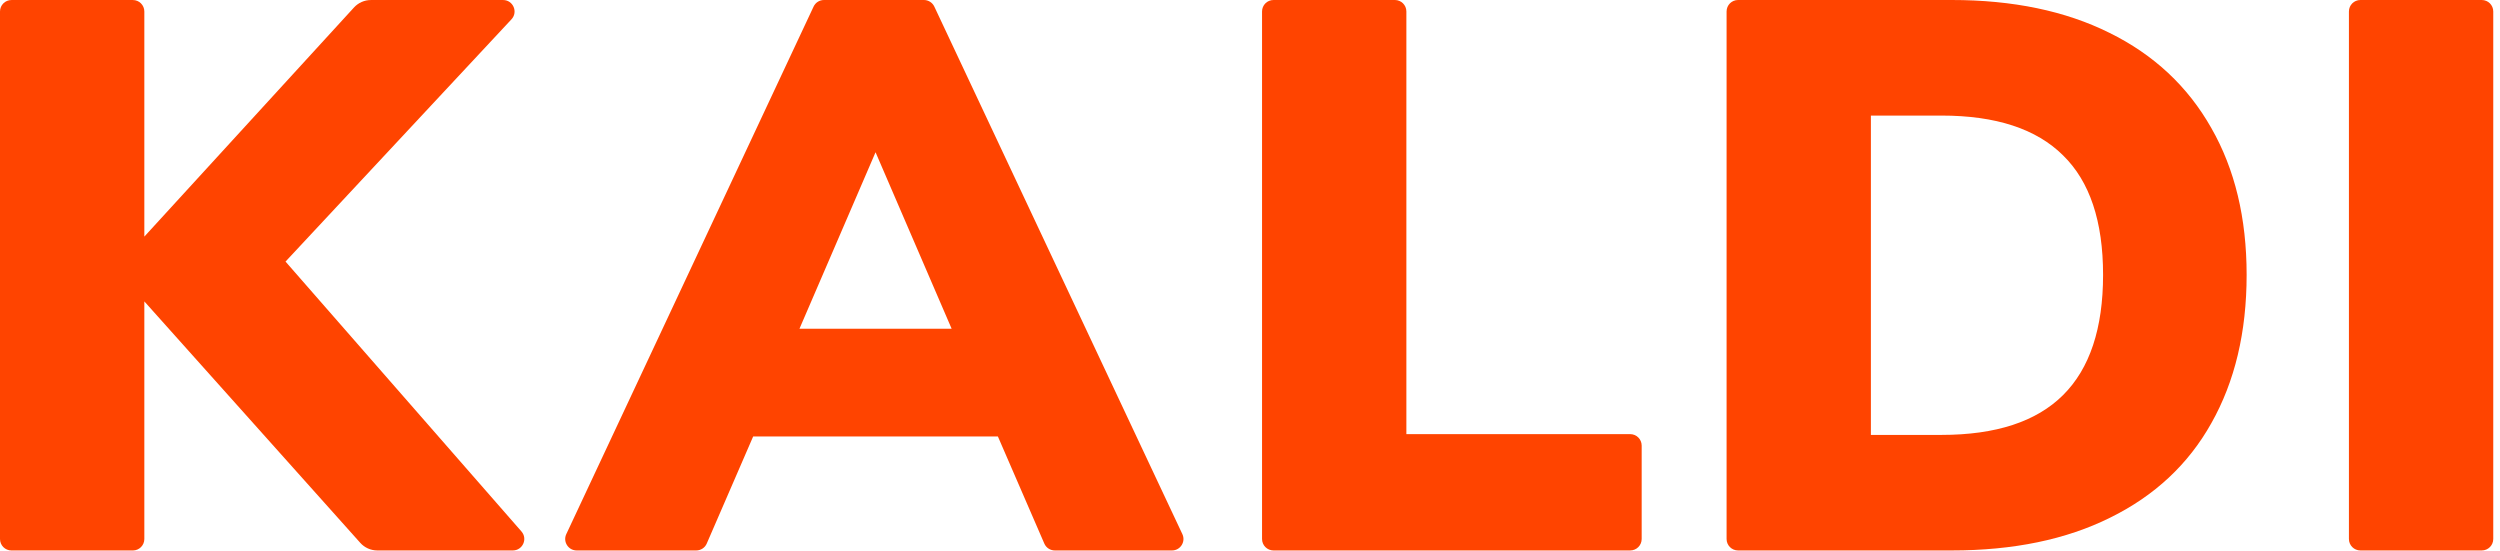
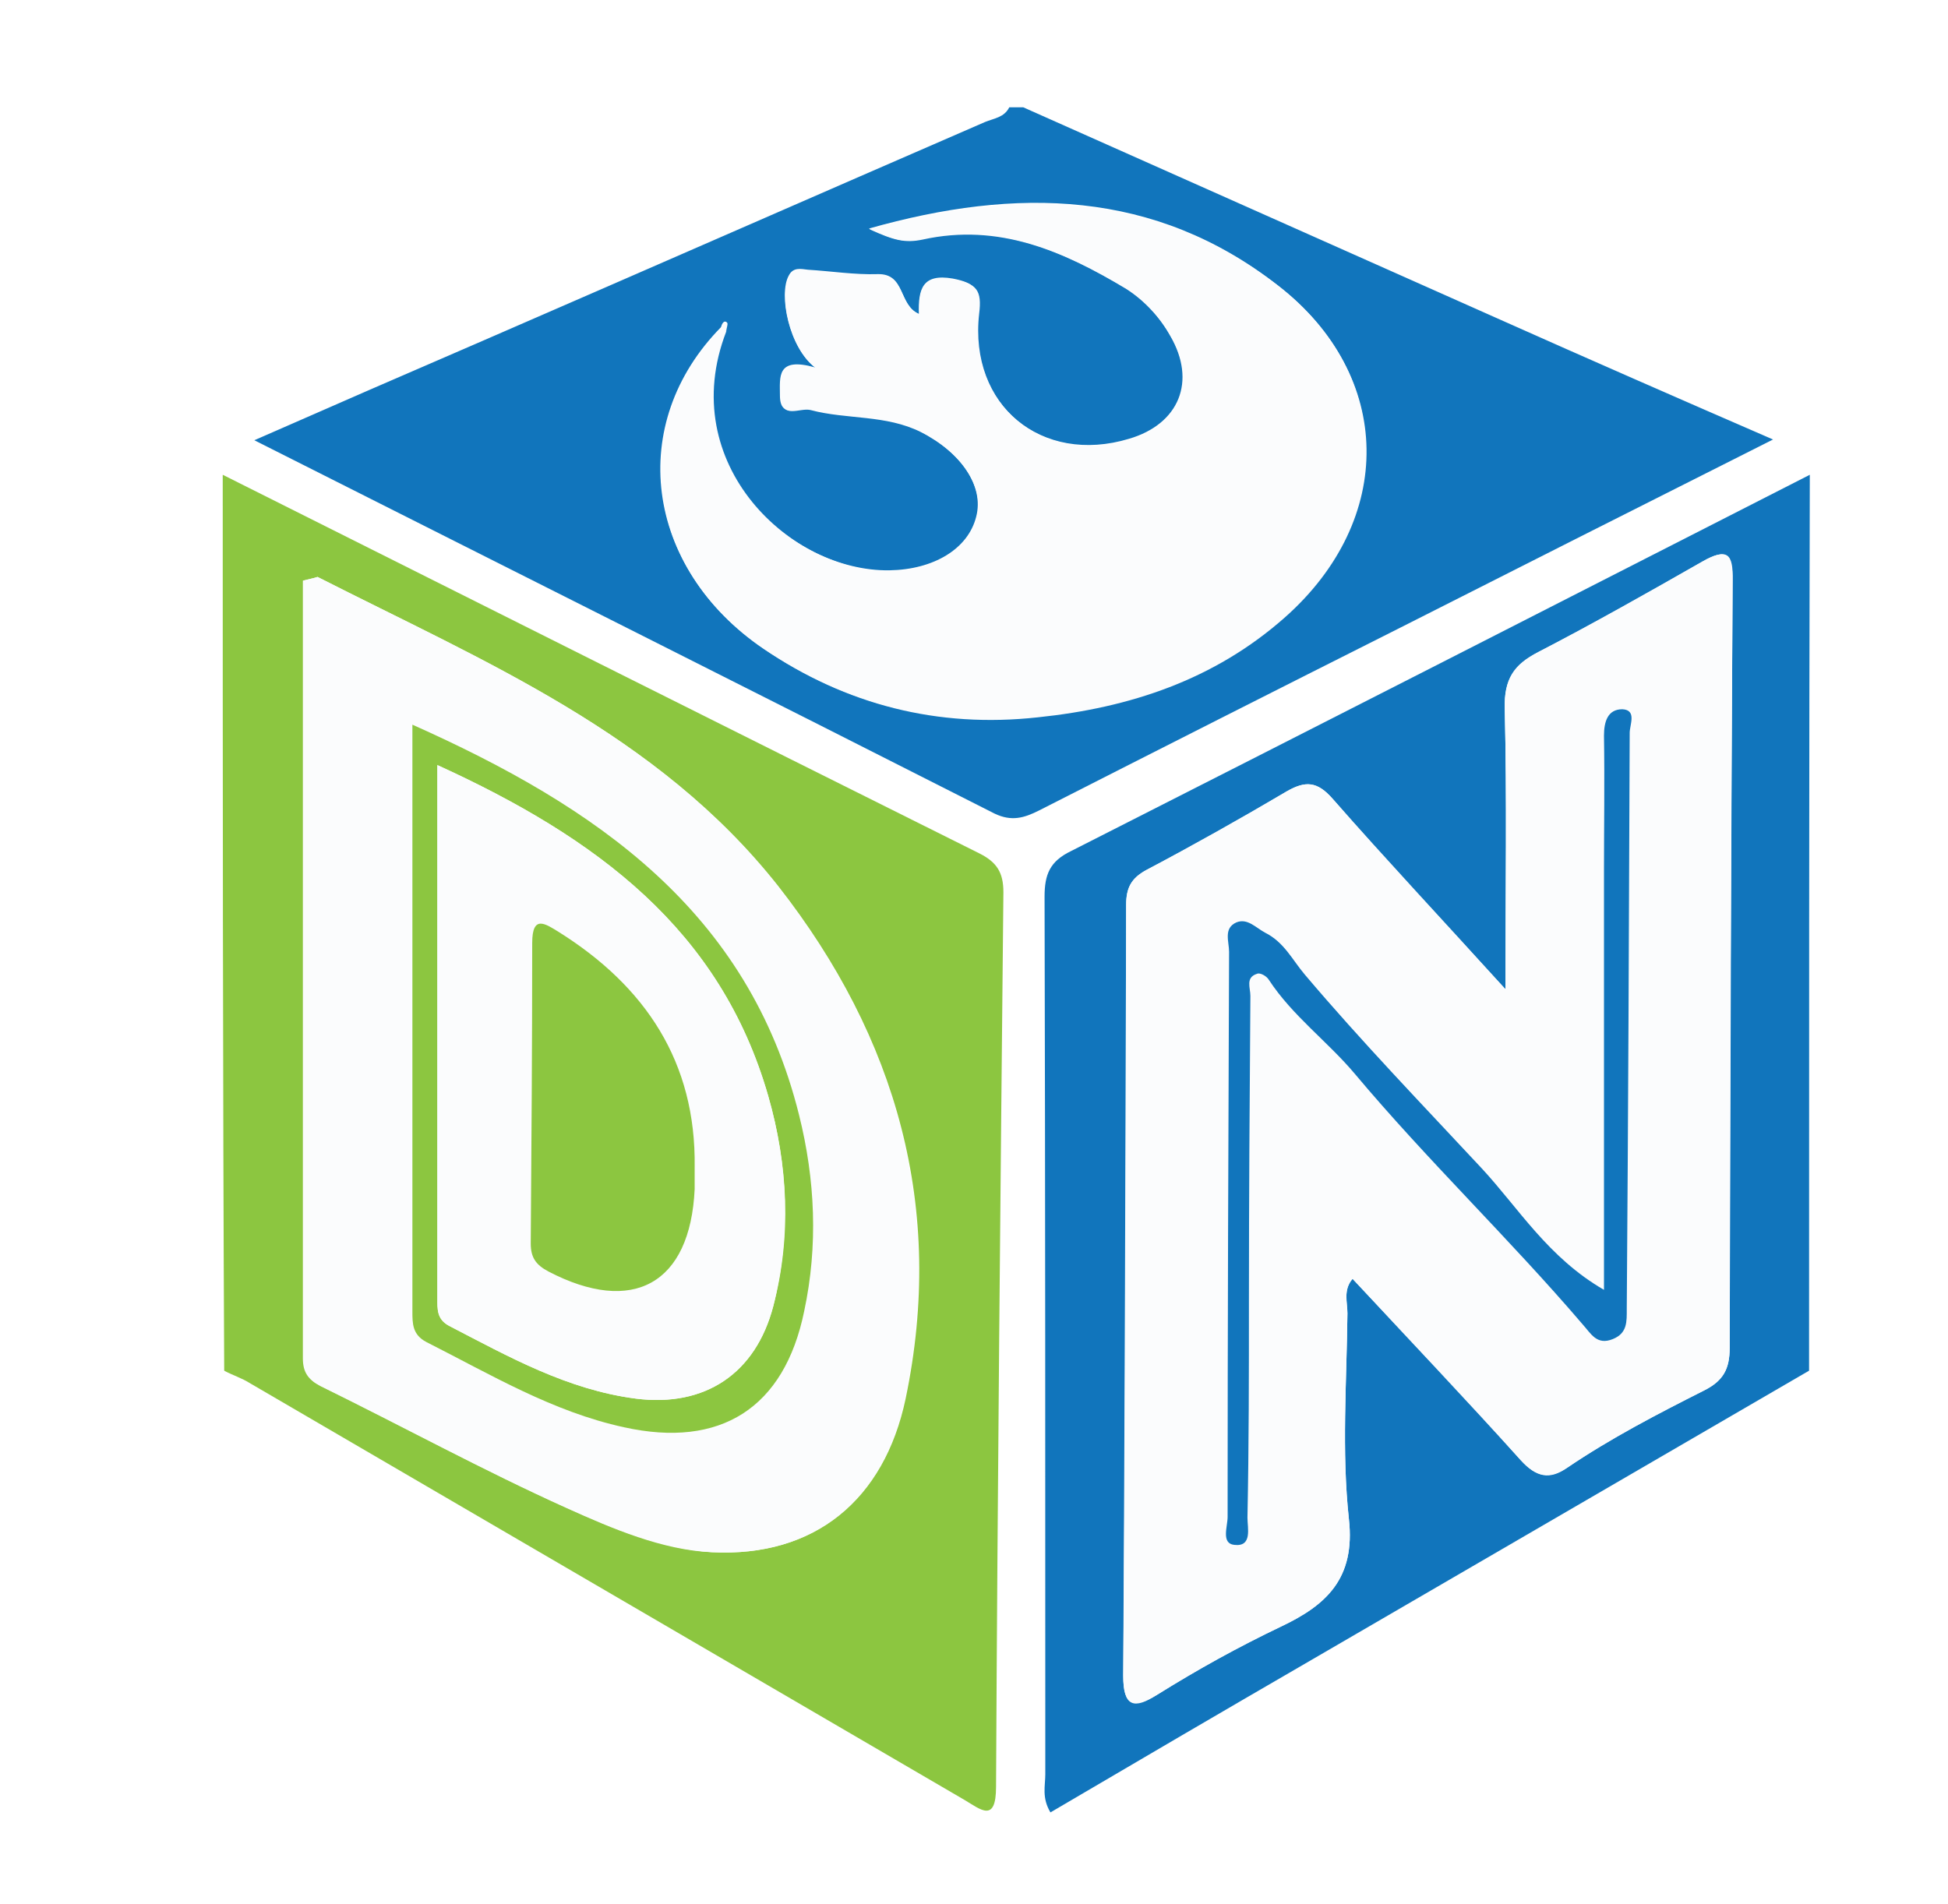
- <svg xmlns="http://www.w3.org/2000/svg" xmlns:xlink="http://www.w3.org/1999/xlink" viewBox="0 0 109 24">
-   <g transform="translate(-1470)">
-     <g style="mix-blend-mode:normal" transform="translate(1470)" fill="#f40">
-       <use xlink:href="#b" style="mix-blend-mode:normal" />
-       <use xlink:href="#c" style="mix-blend-mode:normal" />
-       <use xlink:href="#d" style="mix-blend-mode:normal" />
-       <use xlink:href="#e" style="mix-blend-mode:normal" />
-       <use xlink:href="#f" style="mix-blend-mode:normal" />
-     </g>
-   </g>
-   <defs>
-     <path id="b" d="M22.735 23.171c.283.323.053.829-.376.829h-5.907c-.285 0-.556-.121-.745-.333l-9.414-10.526v10.36c0 .276-.224.5-.5.5h-5.293c-.276 0-.5-.224-.5-.5v-23c0-.276.224-.5.5-.5h5.293c.276 0 .5.224.5.5v9.815l9.141-9.99c.19-.207.457-.325.738-.325h5.762c.437 0 .664.521.366.841l-9.851 10.563 10.287 11.767z" />
-     <path id="c" d="M45.991 24c-.199 0-.38-.118-.459-.301l-2.024-4.669h-10.67l-2.024 4.669c-.079.183-.259.301-.459.301h-5.212c-.366 0-.608-.381-.453-.712l10.782-23c.082-.176.259-.288.453-.288h4.358c.194 0 .37.112.453.287l10.815 23c.156.332-.086.713-.452.713h-5.108zm-11.135-9.668h6.635l-3.317-7.694-3.317 7.694z" />
-     <path id="d" d="M55.525 24c-.276 0-.5-.224-.5-.5v-23c0-.276.224-.5.5-.5h5.293c.276 0 .5.224.5.5v18.428h9.759c.276 0 .5.224.5.5v4.072c0 .276-.224.5-.5.5h-15.552z" />
-     <path id="e" d="M75.279.5c0-.276.224-.5.5-.5h9.315c2.667 0 4.959.477 6.874 1.43 1.938.953 3.42 2.338 4.446 4.153 1.026 1.793 1.539 3.926 1.539 6.4 0 2.496-.513 4.652-1.539 6.468-1.003 1.793-2.474 3.166-4.412 4.119-1.915.953-4.218 1.43-6.908 1.43h-9.315c-.276 0-.5-.224-.5-.5v-23zm9.37 18.462c2.371 0 4.138-.579 5.301-1.736 1.163-1.157 1.744-2.905 1.744-5.242 0-2.338-.581-4.074-1.744-5.209-1.163-1.157-2.93-1.736-5.301-1.736h-3.078v13.923h3.078z" />
-     <path id="f" d="M102.913 24c-.276 0-.5-.224-.5-.5v-23c0-.276.224-.5.5-.5h5.293c.276 0 .5.224.5.5v23c0 .276-.224.5-.5.5h-5.293z" />
-   </defs>
+ <svg xmlns="http://www.w3.org/2000/svg" version="1.1" id="Layer_1" x="0px" y="0px" viewBox="0 0 265 259" style="enable-background:new 0 0 265 259;" xml:space="preserve">
+   <style type="text/css">
+ 	.st0{fill:#1175BC;}
+ 	.st1{fill:#8CC640;}
+ 	.st2{fill:#FBFCFD;}
+ </style>
+   <path class="st0" d="M139.2,14.6c21.6,9.6,43.3,19.3,64.9,28.9c12.1,5.4,24.2,10.7,37.1,16.3c-17.5,8.8-34.3,17.3-51.1,25.8  c-16.3,8.2-32.5,16.4-48.8,24.7c-2,1-3.7,1.5-6,0.4C102,93.8,68.7,77.1,34.6,59.9c10.7-4.7,20.8-9.1,31-13.5  c22.8-9.9,45.6-19.9,68.4-29.8c1.2-0.5,2.6-0.6,3.3-2C137.9,14.6,138.5,14.6,139.2,14.6z M98.1,44.5c-12.9,13.1-10.5,32.6,5.7,43.7  c11.2,7.6,23.7,10.8,37.3,9.3c12.5-1.4,24-5.1,33.6-13.6c15-13.3,14.9-32.9-0.9-45.1c-16.7-13-35.5-13.4-55.6-7.7  c3.3,1.5,4.9,2,7.2,1.4c10.3-2.3,19.2,1.6,27.7,6.7c2.6,1.6,4.6,3.8,6.1,6.5c3.6,6.2,1.2,12-5.6,14c-11.9,3.6-21.9-4.6-20.5-17.1  c0.3-3.2-0.4-4.1-3.5-4.7c-4.1-0.7-4.7,1.4-4.6,4.8c-2.8-1.2-1.8-5.5-5.6-5.4c-3.1,0.1-6.3-0.4-9.5-0.6c-0.9-0.1-2-0.4-2.6,0.8  c-1.4,2.5,0,9.8,3.6,12.5c-5.3-1.5-4.8,1.3-4.8,3.8c0,3.3,2.6,1.5,4.1,1.9c4.9,1.3,10.3,0.6,15,3c5.5,2.8,8.7,7.4,7.6,11.6  c-1.1,4.4-5.8,7.2-11.8,7.3c-13.5,0.2-29.4-14.4-22.3-32.6c0-0.4,0.3-1.1,0.1-1.2C98.4,43.6,98.3,44.1,98.1,44.5z" />
+   <path class="st1" d="M30.3,64.6C64.6,81.8,98.9,99,133.2,116.1c2.4,1.2,3.3,2.6,3.3,5.3c-0.4,40.6-0.8,81.2-1,121.7  c0,5-2.1,3.1-4.3,1.8c-32.4-18.9-64.8-37.8-97.2-56.7c-1.1-0.7-2.4-1.1-3.5-1.7C30.3,145.9,30.3,105.2,30.3,64.6z M43.2,78.5  c-0.6,0.2-1.2,0.3-1.9,0.5c0,35.3,0,70.5,0,105.8c0,1.9,0.7,3,2.4,3.8c11.2,5.5,22.1,11.5,33.5,16.6c6.2,2.8,13,5.6,19.7,6  c13.9,0.7,23.4-7.1,26.3-20.9c5.4-25.9-1.2-49.1-17.3-69.7C89.5,99.8,65.8,90,43.2,78.5z" />
+   <path class="st0" d="M246.1,186.5c-22.5,13.1-45.1,26.2-67.6,39.3c-11.9,6.9-23.7,13.8-35.6,20.8c-1.2-2-0.7-3.6-0.7-5.2  c0-39.8,0-79.6-0.1-119.4c0-3,0.7-4.8,3.6-6.2c33.5-17,67-34.1,100.5-51.2C246.1,105.2,246.1,145.9,246.1,186.5z M204.8,134.6  c-8.6-9.4-16.2-17.5-23.5-25.9c-2.1-2.4-3.7-2.5-6.3-1c-6.3,3.7-12.7,7.3-19.1,10.7c-2,1.1-2.7,2.4-2.7,4.7c0,35-0.1,69.9-0.4,104.9  c0,4.2,1.4,4.5,4.6,2.6c5.4-3.4,11.1-6.5,16.9-9.3c6.1-2.9,10.1-6.5,9.2-14.6c-1-9.2-0.3-18.6-0.2-28c0-1.5-0.6-3.2,0.7-4.7  c7.8,8.3,15.5,16.4,22.9,24.7c2.1,2.3,3.9,2.7,6.3,1c5.9-4,12.3-7.3,18.6-10.5c2.6-1.3,3.5-2.9,3.5-5.8c0.1-34.8,0.2-69.6,0.4-104.4  c0-3.6-0.8-4.5-4.1-2.6c-7.3,4.2-14.7,8.4-22.3,12.3c-3.4,1.7-4.7,3.7-4.6,7.7C205,108.7,204.8,121,204.8,134.6z" />
+   <path class="st2" d="M98.8,45.1c-7,18.1,8.9,32.8,22.3,32.6c6-0.1,10.7-3,11.8-7.3c1-4.2-2.1-8.8-7.6-11.6c-4.8-2.4-10.1-1.7-15-3  c-1.5-0.4-4,1.4-4.1-1.9c0-2.5-0.5-5.3,4.8-3.8c-3.6-2.7-5.1-10-3.6-12.5c0.7-1.2,1.7-0.9,2.6-0.8c3.2,0.2,6.3,0.7,9.5,0.6  c3.7-0.1,2.7,4.2,5.6,5.4c-0.2-3.4,0.5-5.5,4.6-4.8c3.2,0.6,3.9,1.5,3.5,4.7c-1.4,12.5,8.6,20.7,20.5,17.1c6.8-2,9.2-7.8,5.6-14  c-1.5-2.6-3.6-4.9-6.1-6.5c-8.5-5.1-17.3-9-27.7-6.7c-2.4,0.5-3.9,0.1-7.2-1.4c20.1-5.6,38.9-5.2,55.6,7.7  c15.8,12.3,15.9,31.8,0.9,45.1c-9.6,8.5-21.1,12.3-33.6,13.6c-13.6,1.5-26.1-1.7-37.3-9.3c-16.2-11-18.6-30.6-5.7-43.7  C98.3,44.7,98.6,44.9,98.8,45.1z" />
+   <path class="st2" d="M98.1,44.5c0.1-0.4,0.3-0.9,0.8-0.6c0.2,0.1-0.1,0.8-0.1,1.2C98.6,44.9,98.3,44.7,98.1,44.5z" />
+   <path class="st2" d="M43.2,78.5c22.6,11.5,46.3,21.3,62.6,42.1c16.1,20.6,22.7,43.8,17.3,69.7c-2.9,13.8-12.3,21.6-26.3,20.9  c-6.7-0.3-13.5-3.2-19.7-6c-11.3-5.1-22.3-11.1-33.5-16.6c-1.7-0.9-2.4-1.9-2.4-3.8c0-35.3,0-70.5,0-105.8  C42,78.8,42.6,78.7,43.2,78.5z M56.1,98.6c0,27.2,0,53.5,0,79.8c0,1.7-0.1,3.2,1.9,4.2c8.8,4.4,17.2,9.5,26.9,11.6  c13.1,2.9,21.8-2.6,24.5-15.8c1.8-8.9,1.5-17.9-0.7-26.7C101.8,124,81.2,109.7,56.1,98.6z" />
+   <path class="st2" d="M204.8,134.6c0-13.6,0.2-25.9-0.1-38.2c-0.1-4,1.3-5.9,4.6-7.7c7.5-3.9,14.9-8.1,22.3-12.3  c3.4-1.9,4.2-1.1,4.1,2.6c-0.2,34.8-0.4,69.6-0.4,104.4c0,2.9-0.9,4.5-3.5,5.8c-6.4,3.2-12.7,6.5-18.6,10.5c-2.4,1.6-4.2,1.3-6.3-1  c-7.5-8.3-15.2-16.4-22.9-24.7c-1.3,1.5-0.7,3.2-0.7,4.7c-0.1,9.3-0.8,18.7,0.2,28c0.9,8.1-3.1,11.7-9.2,14.6  c-5.8,2.7-11.4,5.9-16.9,9.3c-3.1,2-4.6,1.7-4.6-2.6c0.2-35,0.3-69.9,0.4-104.9c0-2.3,0.7-3.6,2.7-4.7c6.5-3.4,12.9-7,19.1-10.7  c2.6-1.5,4.2-1.4,6.3,1C188.7,117.1,196.3,125.2,204.8,134.6z M218.2,175.5c-7.6-4.4-11.5-11.1-16.6-16.6  c-8.1-8.7-16.3-17.3-24.1-26.4c-1.7-2-2.8-4.4-5.4-5.7c-1.3-0.7-2.4-2-3.9-1.4c-1.8,0.7-1,2.6-1,4c-0.1,25.6-0.2,51.3-0.2,76.9  c0,1.3-0.8,3.6,0.9,3.8c2.5,0.3,1.8-2.3,1.8-3.7c0.1-9.8,0.1-19.6,0.2-29.5c0.1-13.8,0.1-27.6,0.2-41.5c0-1-0.6-2.5,0.9-3  c0.4-0.1,1.3,0.4,1.6,0.8c3.2,4.9,8,8.4,11.7,12.8c9.9,11.8,21,22.4,31,34.1c1,1.2,1.9,2.9,4.1,2c2-0.8,1.9-2.4,1.9-4.1  c0.1-26.1,0.3-52.3,0.4-78.4c0-1.1,1.1-3.1-1-3.2c-2-0.1-2.5,1.6-2.5,3.6c0.1,6.2,0,12.3,0,18.5  C218.2,137.3,218.2,156.1,218.2,175.5z" />
+   <path class="st1" d="M56.1,98.6c25.1,11.2,45.7,25.4,52.6,53.1c2.2,8.8,2.6,17.8,0.7,26.7c-2.7,13.2-11.4,18.7-24.5,15.8  c-9.7-2.1-18.2-7.2-26.9-11.6c-1.9-1-1.9-2.5-1.9-4.2C56.1,152.1,56.1,125.8,56.1,98.6z M59.5,104.1c0,24.9,0,48.7,0,72.5  c0,1.5-0.1,2.9,1.6,3.8c8.1,4.2,16.1,8.7,25.4,9.9c9.4,1.2,16.3-3.4,18.7-12.6c2.4-9.6,2-19.2-0.7-28.6  C98,126.5,81.2,114,59.5,104.1z" />
+   <path class="st0" d="M218.2,175.5c0-19.4,0-38.1,0-56.9c0-6.2,0.1-12.3,0-18.5c0-1.9,0.5-3.6,2.5-3.6c2,0.1,1,2.1,1,3.2  c-0.1,26.1-0.2,52.3-0.4,78.4c0,1.7,0.1,3.3-1.9,4.1c-2.2,0.9-3-0.8-4.1-2c-10-11.7-21.1-22.3-31-34.1c-3.7-4.4-8.5-7.9-11.7-12.8  c-0.3-0.5-1.2-1-1.6-0.8c-1.6,0.5-0.9,1.9-0.9,3c-0.1,13.8-0.2,27.6-0.2,41.5c0,9.8,0,19.6-0.2,29.5c0,1.4,0.7,4-1.8,3.7  c-1.8-0.2-0.9-2.5-0.9-3.8c0-25.6,0.1-51.3,0.2-76.9c0-1.4-0.8-3.2,1-4c1.5-0.6,2.6,0.7,3.9,1.4c2.6,1.3,3.7,3.7,5.4,5.7  c7.7,9.1,16,17.7,24.1,26.4C206.6,164.4,210.6,171.1,218.2,175.5z" />
+   <path class="st2" d="M59.5,104.1c21.7,9.9,38.5,22.4,45,45c2.7,9.4,3.2,19.1,0.7,28.6c-2.4,9.2-9.3,13.8-18.7,12.6  c-9.3-1.2-17.3-5.7-25.4-9.9c-1.7-0.9-1.6-2.3-1.6-3.8C59.5,152.8,59.5,129,59.5,104.1z M94.5,158.8c0.2-14.3-6.7-24.6-18.5-32  c-1.8-1.1-3.6-2.4-3.6,1.5c0,13.6-0.1,27.2-0.2,40.9c0,1.9,0.7,2.9,2.4,3.8c11.5,6,19.3,1.7,19.9-11.2  C94.6,160.8,94.5,159.8,94.5,158.8z" />
+   <path class="st1" d="M94.5,158.8c0,1,0,2,0,3c-0.6,12.9-8.4,17.2-19.9,11.2c-1.7-0.9-2.4-1.9-2.4-3.8c0.1-13.6,0.2-27.2,0.2-40.9  c0-3.9,1.8-2.6,3.6-1.5C87.8,134.2,94.7,144.5,94.5,158.8z" />
</svg>
